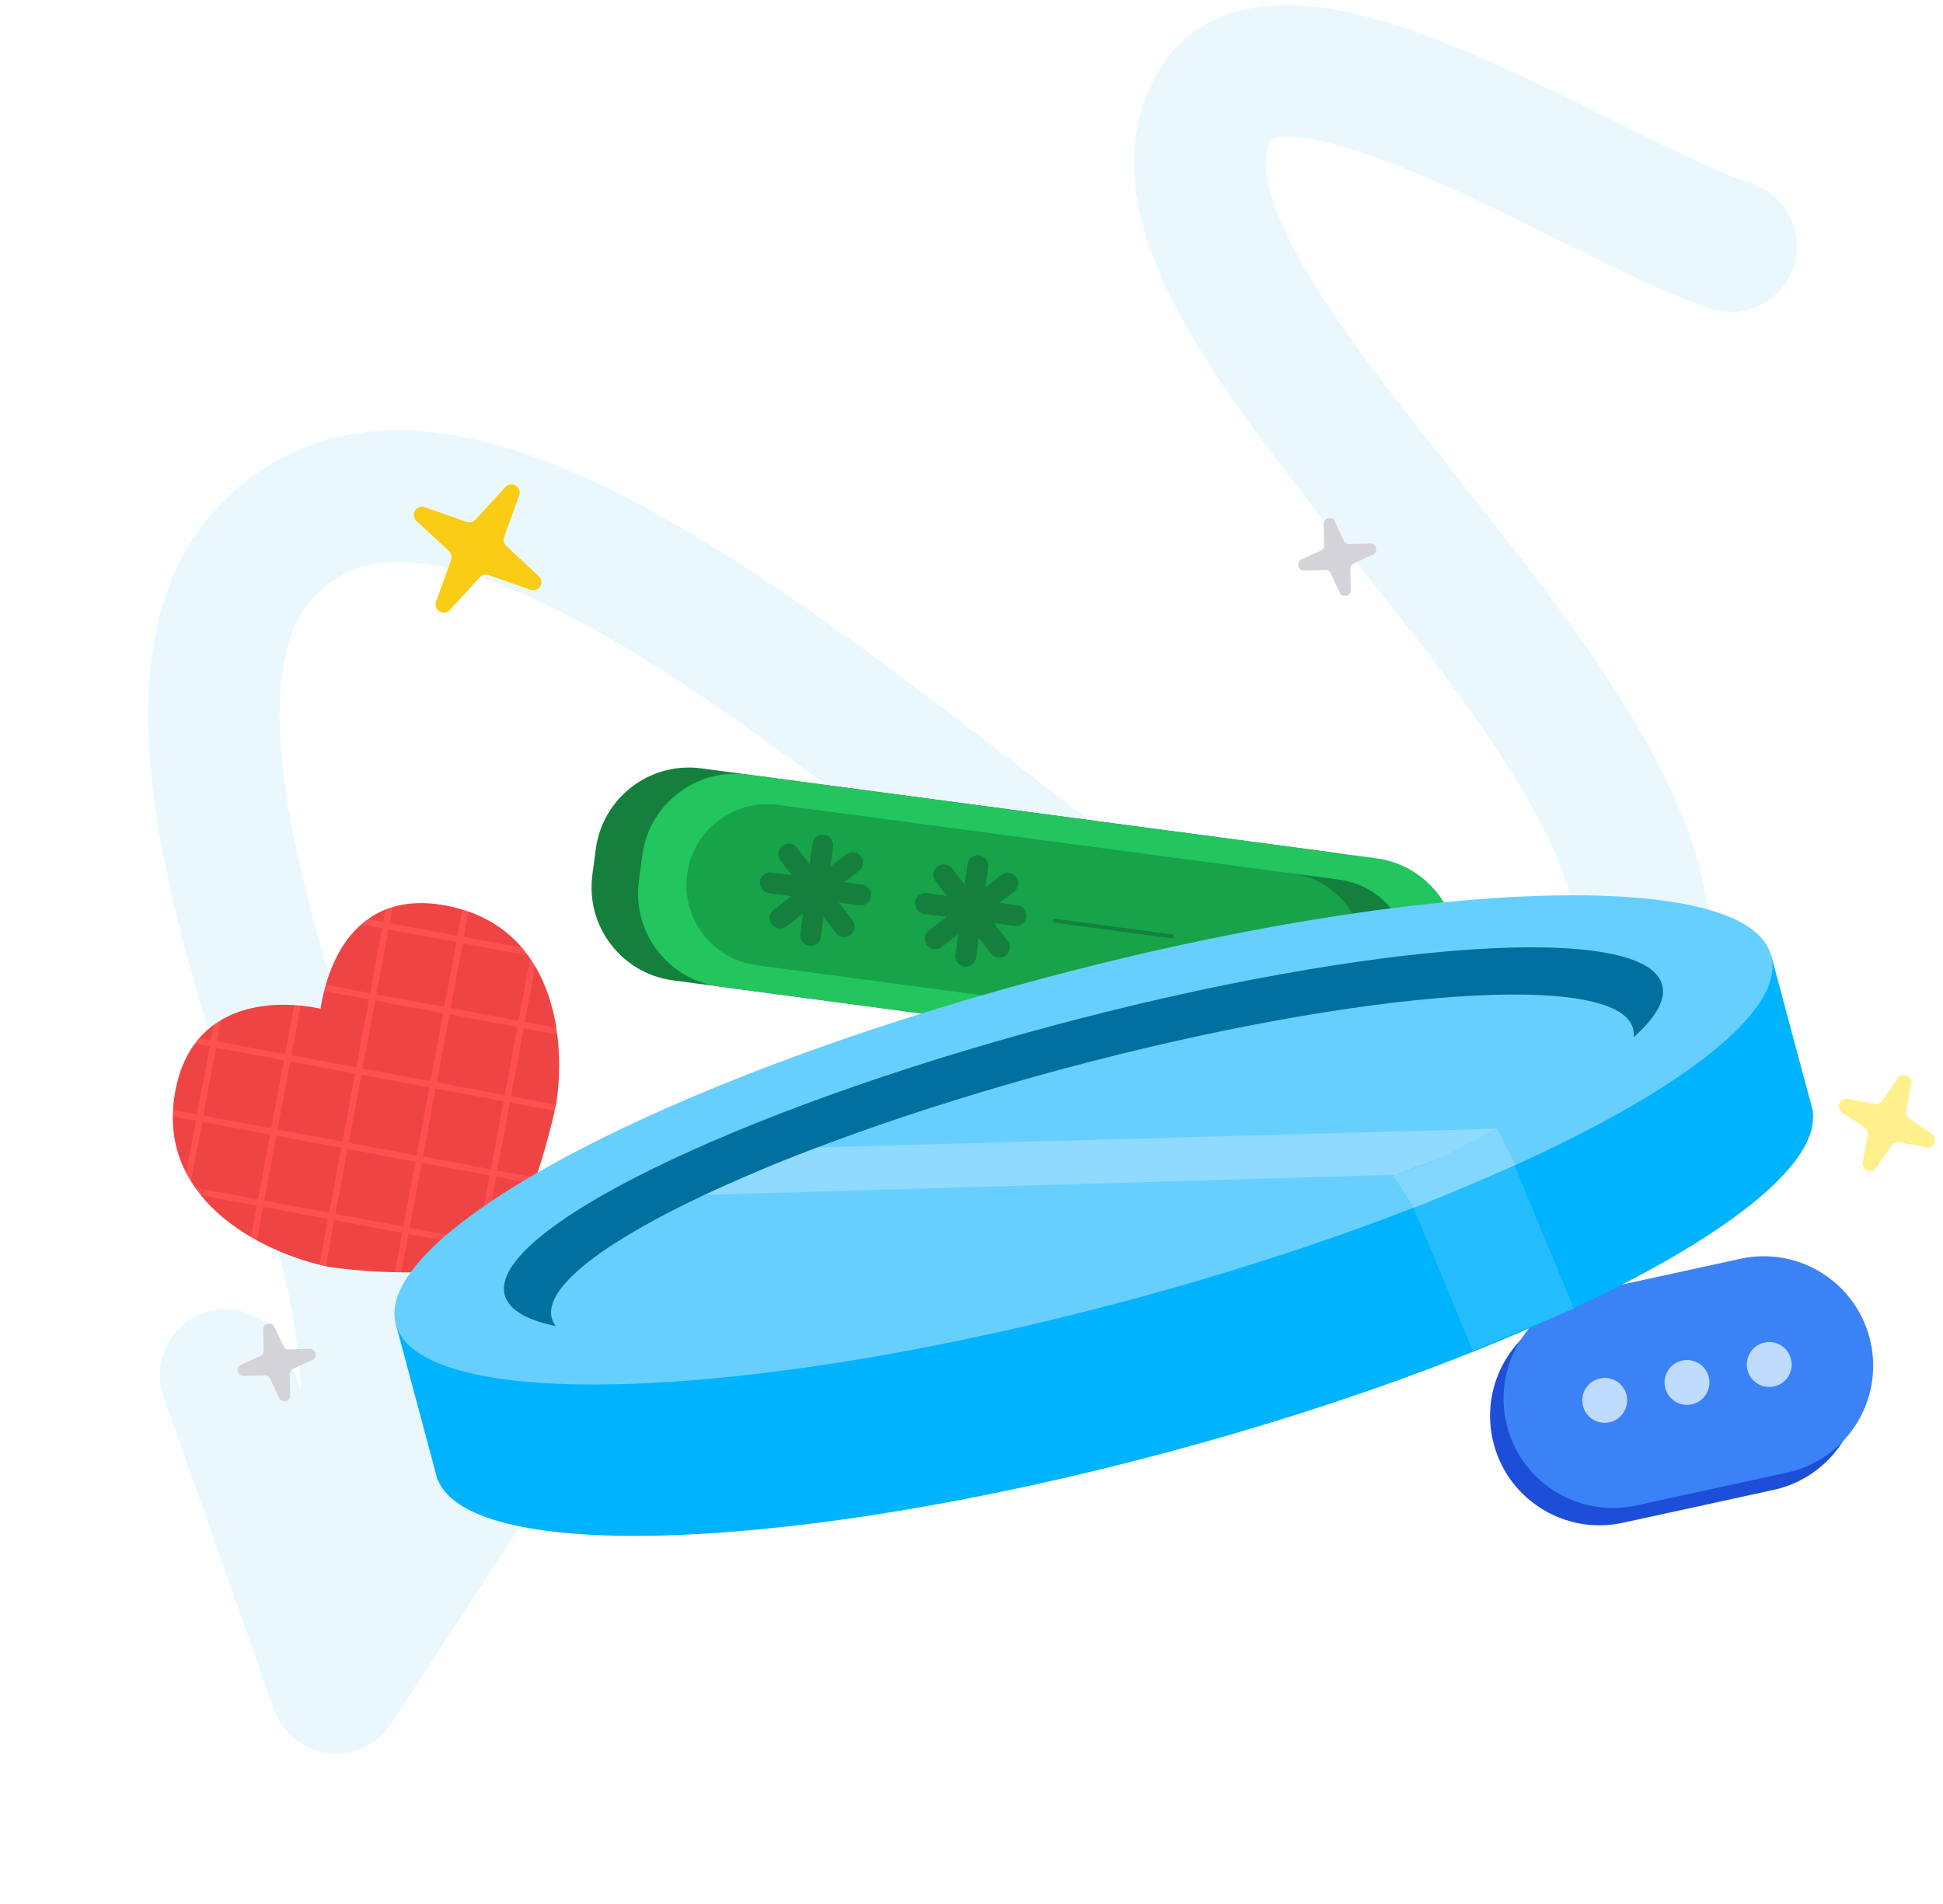
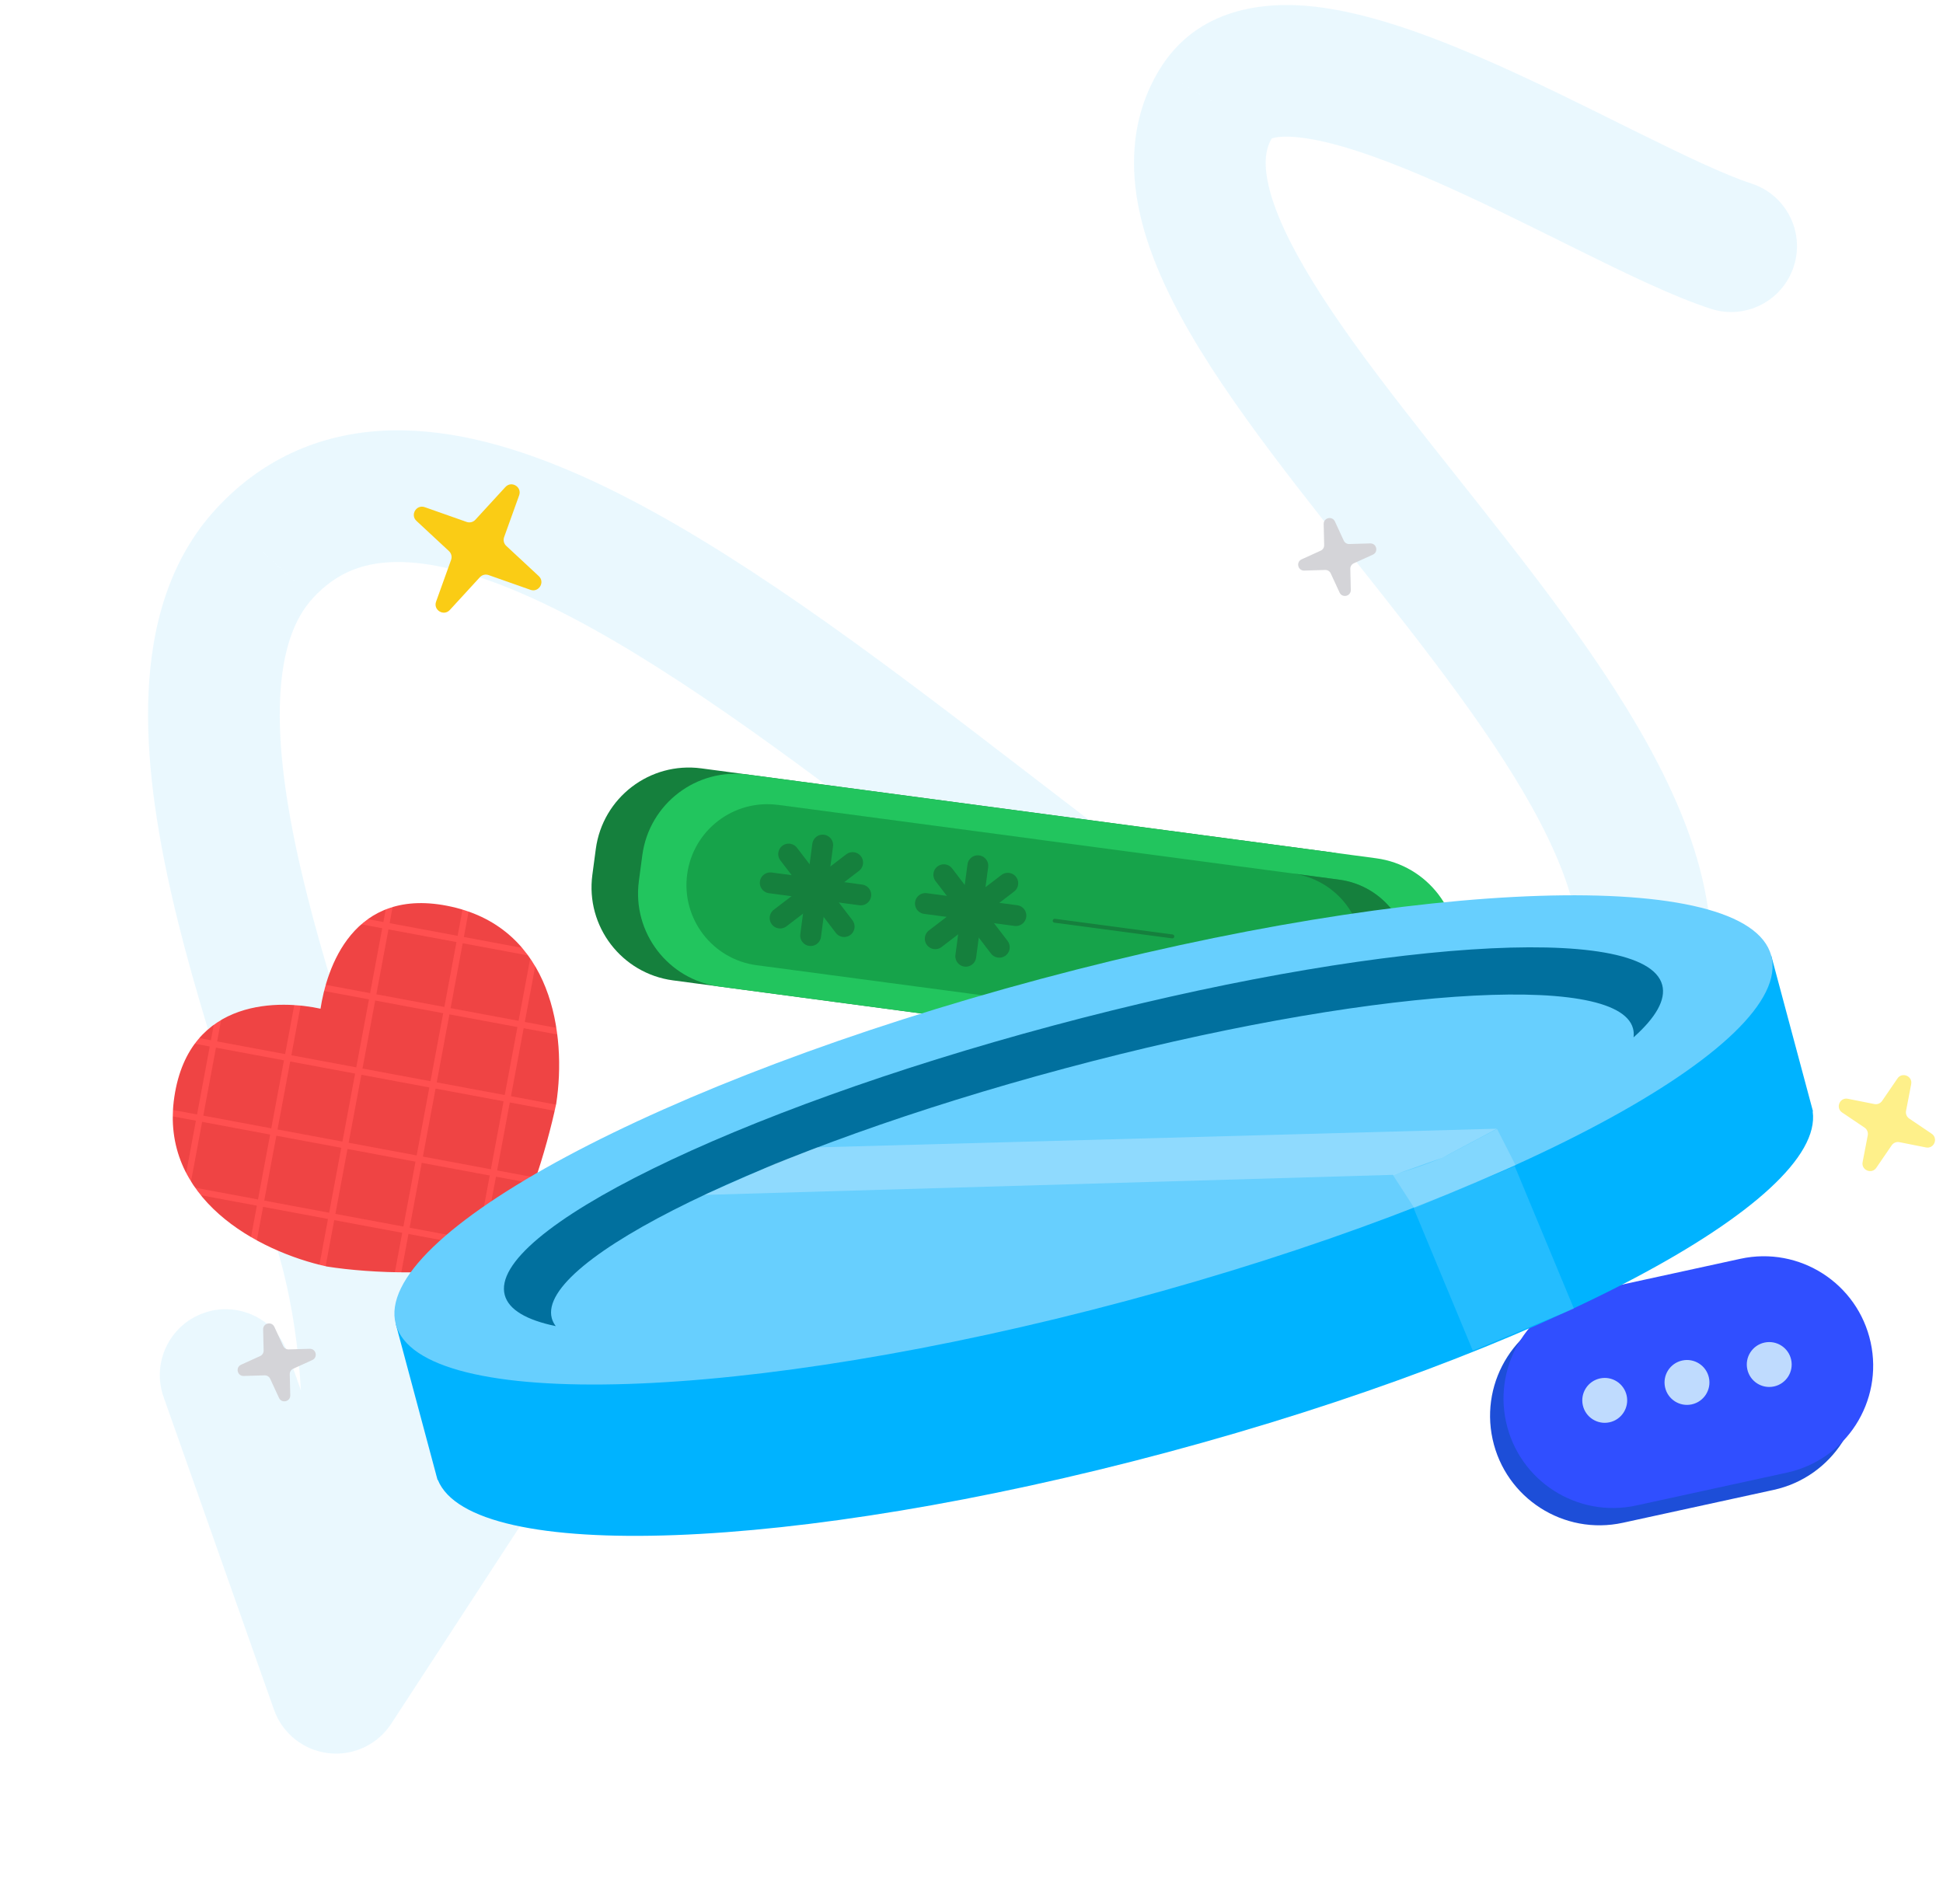
<svg xmlns="http://www.w3.org/2000/svg" width="295" height="289" viewBox="0 0 295 289" fill="none">
  <path opacity="0.5" d="M42.997 245.782C41.681 251.145 44.962 256.56 50.326 257.877C55.69 259.193 61.105 255.911 62.421 250.548L42.997 245.782ZM40.149 84.047L47.504 90.822L47.507 90.819L40.149 84.047ZM239.209 166.115L232.691 158.531L232.69 158.532L239.209 166.115ZM184.583 15.755L176.041 10.556L176.038 10.561L184.583 15.755ZM259.738 46.887C264.99 48.596 270.632 45.723 272.34 40.471C274.049 35.219 271.176 29.576 265.924 27.868L259.738 46.887ZM43.696 205.46C41.858 200.252 36.146 197.52 30.938 199.358C25.73 201.197 22.998 206.909 24.836 212.117L43.696 205.46ZM51.026 256.268L41.596 259.597C42.863 263.186 46.057 265.745 49.836 266.197C53.615 266.65 57.324 264.918 59.403 261.73L51.026 256.268ZM90.85 213.495C93.866 208.868 92.561 202.672 87.934 199.656C83.308 196.64 77.112 197.945 74.096 202.572L90.85 213.495ZM52.709 248.165C62.421 250.548 62.421 250.545 62.422 250.543C62.422 250.542 62.423 250.54 62.423 250.538C62.424 250.534 62.425 250.529 62.426 250.525C62.429 250.515 62.432 250.504 62.435 250.49C62.441 250.464 62.449 250.43 62.459 250.389C62.478 250.307 62.504 250.197 62.536 250.058C62.6 249.782 62.687 249.393 62.791 248.901C63 247.918 63.281 246.517 63.588 244.76C64.201 241.252 64.925 236.297 65.394 230.392C66.325 218.682 66.294 202.761 62.079 186.868L42.747 191.995C46.172 204.906 46.288 218.353 45.457 228.807C45.046 233.986 44.411 238.313 43.886 241.316C43.624 242.816 43.391 243.978 43.228 244.743C43.147 245.126 43.083 245.409 43.043 245.585C43.023 245.672 43.008 245.733 43.001 245.767C42.997 245.783 42.994 245.793 42.994 245.795C42.993 245.797 42.993 245.796 42.994 245.794C42.994 245.793 42.995 245.791 42.995 245.789C42.995 245.788 42.996 245.786 42.996 245.786C42.997 245.784 42.997 245.782 52.709 248.165ZM62.079 186.868C60.08 179.332 56.972 170.101 53.974 160.803C50.911 151.305 47.853 141.416 45.648 131.848C43.428 122.214 42.201 113.429 42.529 106.085C42.858 98.723 44.691 93.876 47.504 90.822L32.793 77.272C25.589 85.094 22.992 95.257 22.549 105.193C22.104 115.147 23.764 125.947 26.159 136.34C28.569 146.799 31.856 157.378 34.939 166.941C38.087 176.704 40.926 185.129 42.747 191.995L62.079 186.868ZM47.507 90.819C50.943 87.085 54.894 85.459 59.87 85.344C65.25 85.22 72.035 86.894 80.283 90.58C96.86 97.987 116.031 111.943 136.049 127.239C155.556 142.146 175.924 158.376 193.629 168.675C202.49 173.829 211.494 177.998 220.027 179.583C228.804 181.214 238.113 180.244 245.728 173.698L232.69 158.532C231.092 159.906 228.626 160.839 223.681 159.92C218.492 158.956 211.827 156.123 203.686 151.387C187.387 141.907 168.423 126.807 148.192 111.348C128.47 96.278 107.496 80.833 88.442 72.32C78.875 68.045 68.973 65.129 59.409 65.349C49.443 65.579 40.194 69.231 32.791 77.275L47.507 90.819ZM245.726 173.699C253.041 167.413 257.501 159.928 259.108 151.524C260.677 143.319 259.365 135.1 256.714 127.406C251.525 112.343 240.275 96.79 229.336 82.719C217.905 68.014 206.743 54.821 199.364 42.843C195.721 36.931 193.497 32.065 192.605 28.172C191.756 24.467 192.257 22.384 193.128 20.95L176.038 10.561C171.712 17.678 171.466 25.464 173.11 32.639C174.711 39.627 178.22 46.653 182.336 53.334C190.476 66.545 202.941 81.352 213.546 94.994C224.643 109.269 233.839 122.409 237.805 133.921C239.732 139.514 240.174 144.054 239.464 147.768C238.792 151.284 236.937 154.882 232.691 158.531L245.726 173.699ZM193.125 20.955C193.145 20.922 193.11 20.982 193.025 21.046C192.953 21.101 192.975 21.059 193.2 20.988C193.743 20.814 195.022 20.612 197.368 20.88C202.152 21.427 208.661 23.578 216.39 26.89C223.977 30.142 231.86 34.114 239.409 37.849C246.635 41.425 254.018 45.027 259.738 46.887L265.924 27.868C261.876 26.551 255.911 23.7 248.279 19.924C240.97 16.307 232.485 12.028 224.268 8.507C216.192 5.046 207.459 1.903 199.638 1.009C192.029 0.14 181.765 1.151 176.041 10.556L193.125 20.955ZM24.836 212.117L41.596 259.597L60.455 252.94L43.696 205.46L24.836 212.117ZM59.403 261.73L90.85 213.495L74.096 202.572L42.649 250.807L59.403 261.73Z" fill="#D6F2FE" />
  <rect width="32.477" height="124.76" rx="14.258" transform="matrix(0.132066 -0.991241 -0.991241 -0.132066 211.719 163.453)" fill="#15803D" />
  <rect width="32.477" height="124.76" rx="14.258" transform="matrix(0.132066 -0.991241 -0.991241 -0.132066 218.781 164.395)" fill="#22C55E" />
  <rect width="24.556" height="110.501" rx="12.278" transform="matrix(0.132066 -0.991241 -0.991241 -0.132066 212.242 159.529)" fill="#16A34A" />
  <path fill-rule="evenodd" clip-rule="evenodd" d="M213.866 147.36C212.97 154.081 206.795 158.804 200.074 157.909L193.319 157.009C199.919 157.72 205.918 153.04 206.799 146.422C207.695 139.701 202.972 133.526 196.25 132.63L117.812 122.18C117.916 122.191 118.02 122.203 118.124 122.217L203.317 133.568C210.038 134.463 214.761 140.638 213.866 147.36Z" fill="#15803D" />
  <path d="M124.906 128.314L123.076 142.055" stroke="#15803D" stroke-width="3.168" stroke-linecap="round" />
  <path d="M129.453 130.973L118.442 139.394" stroke="#15803D" stroke-width="3.168" stroke-linecap="round" />
  <path d="M119.742 129.68L128.164 140.69" stroke="#15803D" stroke-width="3.168" stroke-linecap="round" />
  <path d="M130.688 135.881L116.947 134.05" stroke="#15803D" stroke-width="3.168" stroke-linecap="round" />
  <path d="M148.461 131.453L146.63 145.194" stroke="#15803D" stroke-width="3.168" stroke-linecap="round" />
  <path d="M153.008 134.111L141.997 142.533" stroke="#15803D" stroke-width="3.168" stroke-linecap="round" />
  <path d="M143.297 132.818L151.719 143.829" stroke="#15803D" stroke-width="3.168" stroke-linecap="round" />
  <path d="M154.242 139.02L140.501 137.189" stroke="#15803D" stroke-width="3.168" stroke-linecap="round" />
  <path d="M203.117 145.528L185.254 143.148" stroke="#15803D" stroke-width="0.594" stroke-linecap="round" />
  <path d="M177.992 142.183L160.129 139.803" stroke="#15803D" stroke-width="0.594" stroke-linecap="round" />
  <path d="M30.464 158.12C32.139 156.123 34.225 154.853 36.43 154.082C40.855 152.534 45.73 153.004 48.559 153.63L49.062 153.742L49.14 153.232C49.577 150.356 50.754 145.741 53.648 142.275C55.088 140.549 56.95 139.112 59.36 138.307C61.771 137.502 64.761 137.318 68.475 138.15C75.91 139.816 80.171 144.522 82.388 150.132C84.613 155.759 84.776 162.295 83.97 167.538C83.27 170.809 82.087 175.354 80.517 179.796C78.964 184.193 77.047 188.444 74.878 191.268C71.454 192.28 66.854 192.69 62.262 192.712C57.617 192.735 53.021 192.361 49.729 191.837C44.546 190.698 38.266 188.147 33.577 183.998C28.9 179.858 25.819 174.146 26.944 166.624C27.506 162.864 28.79 160.116 30.464 158.12Z" fill="#EF4444" stroke="#EF4444" stroke-width="0.963" />
  <g style="mix-blend-mode:color-dodge">
    <path fill-rule="evenodd" clip-rule="evenodd" d="M28.262 178.099L29.742 170.166L26.225 169.511C26.228 169.19 26.238 168.865 26.257 168.537L29.919 169.22L31.844 158.896L29.567 158.471C29.787 158.173 30.015 157.889 30.25 157.619L32.021 157.949L32.46 155.595C32.823 155.33 33.196 155.087 33.576 154.863L32.968 158.126L43.291 160.051L44.68 152.606C45.01 152.627 45.332 152.653 45.645 152.684L44.238 160.228L54.092 162.066L56.018 151.742L49.199 150.47C49.276 150.166 49.36 149.854 49.451 149.538L56.194 150.795L58.032 140.941L54.848 140.347C55.166 140.069 55.5 139.804 55.85 139.554L58.209 139.994L58.566 138.078C58.904 137.945 59.253 137.825 59.613 137.717L59.156 140.171L69.479 142.096L70.223 138.109C70.537 138.204 70.845 138.305 71.146 138.411L70.426 142.273L79.268 143.922C79.586 144.295 79.888 144.678 80.175 145.071L70.249 143.22L68.412 153.074L78.735 155L80.501 145.532C80.768 145.92 81.02 146.316 81.259 146.721L79.682 155.176L84.464 156.068C84.516 156.403 84.564 156.739 84.606 157.074L79.505 156.123L77.58 166.447L84.418 167.722C84.353 168.025 84.283 168.339 84.21 168.663L77.403 167.394L75.478 177.717L81.36 178.814C81.256 179.121 81.15 179.428 81.043 179.735L75.301 178.664L73.463 188.518L76.863 189.152C76.685 189.454 76.505 189.747 76.323 190.031L73.287 189.465L72.762 192.279C72.43 192.346 72.091 192.409 71.747 192.468L72.34 189.288L62.016 187.363L60.93 193.187C60.603 193.183 60.278 193.178 59.953 193.171L61.069 187.186L50.746 185.261L49.439 192.264C49.13 192.195 48.817 192.12 48.501 192.041L49.799 185.084L39.945 183.246L38.995 188.339C38.697 188.176 38.402 188.009 38.108 187.838L38.998 183.069L30.489 181.482C30.189 181.112 29.901 180.732 29.627 180.342L39.174 182.123L41.012 172.269L30.689 170.343L29 179.395C28.738 178.974 28.492 178.542 28.262 178.099ZM41.189 171.322L30.865 169.396L32.791 159.073L43.114 160.998L41.189 171.322ZM57.141 150.972L58.979 141.118L69.303 143.043L67.465 152.897L57.141 150.972ZM74.354 178.487L72.516 188.341L62.193 186.416L64.031 176.562L74.354 178.487ZM63.084 176.385L61.246 186.239L50.922 184.314L52.76 174.46L63.084 176.385ZM51.813 174.283L49.975 184.137L40.121 182.299L41.959 172.445L51.813 174.283ZM51.99 173.336L42.136 171.498L44.061 161.175L53.915 163.013L51.99 173.336ZM55.039 162.242L56.964 151.919L67.288 153.844L65.362 164.168L55.039 162.242ZM66.309 164.345L68.235 154.021L78.559 155.946L76.633 166.27L66.309 164.345ZM66.133 165.291L76.456 167.217L74.531 177.541L64.207 175.615L66.133 165.291ZM65.186 165.115L63.26 175.438L52.937 173.513L54.862 163.189L65.186 165.115Z" fill="#DC2626" />
  </g>
  <path d="M41.655 201.466C41.248 200.587 39.929 200.893 39.951 201.862L40.025 205.066C40.033 205.423 39.827 205.751 39.502 205.899L36.602 207.218C35.715 207.621 36.023 208.952 36.998 208.924L40.182 208.83C40.539 208.82 40.869 209.024 41.019 209.348L42.364 212.257C42.77 213.137 44.09 212.83 44.068 211.862L43.994 208.658C43.985 208.3 44.191 207.972 44.517 207.824L47.416 206.506C48.304 206.102 47.995 204.771 47.02 204.8L43.837 204.893C43.479 204.904 43.15 204.7 43 204.375L41.655 201.466Z" fill="#D4D4D8" />
  <rect x="230.156" y="234.756" width="33.228" height="56.658" rx="16.614" transform="rotate(-102.302 230.156 234.756)" fill="#1D4ED8" />
-   <rect x="232.199" y="232.129" width="33.228" height="56.658" rx="16.614" transform="rotate(-102.302 232.199 232.129)" fill="#3B82F6" />
+   <rect x="232.199" y="232.129" width="33.228" height="56.658" rx="16.614" transform="rotate(-102.302 232.199 232.129)" fill="#304FFF" />
  <circle cx="243.642" cy="212.629" r="3.408" transform="rotate(-12.3022 243.642 212.629)" fill="#BFDBFE" />
  <circle cx="256.13" cy="209.908" r="3.408" transform="rotate(-12.3022 256.13 209.908)" fill="#BFDBFE" />
  <circle cx="268.618" cy="207.186" r="3.408" transform="rotate(-12.3022 268.618 207.186)" fill="#BFDBFE" />
  <path fill-rule="evenodd" clip-rule="evenodd" d="M201.444 163.193L268.927 145.111L275.262 168.752L275.215 168.764C277.137 182.398 233.863 205.338 177.217 220.516C120.572 235.694 71.625 237.464 66.473 224.697L66.432 224.708L66.292 224.185C66.273 224.121 66.254 224.057 66.237 223.992C66.22 223.927 66.203 223.862 66.188 223.797L60.098 201.066L127.574 182.986C138.784 178.89 151.083 174.997 164.087 171.512C177.091 168.028 189.689 165.25 201.444 163.193Z" fill="#00B3FF" />
  <ellipse cx="164.504" cy="173.082" rx="108.098" ry="25.291" transform="rotate(-15 164.504 173.082)" fill="#67CFFE" />
  <ellipse cx="164.504" cy="173.084" rx="90.966" ry="17.948" transform="rotate(-15 164.504 173.084)" fill="#67CFFE" />
  <path fill-rule="evenodd" clip-rule="evenodd" d="M248.017 157.51C251.396 154.5 252.967 151.786 252.367 149.548C249.799 139.963 208.378 142.733 159.85 155.736C111.323 168.738 74.067 187.05 76.635 196.636C77.234 198.872 79.95 200.436 84.377 201.355C84.092 200.98 83.89 200.578 83.775 200.148C81.42 191.361 116.26 174.391 161.592 162.245C206.924 150.098 245.582 147.374 247.936 156.161C248.051 156.592 248.078 157.042 248.017 157.51Z" fill="#01709E" />
  <rect opacity="0.15" x="214.625" y="183.451" width="16.628" height="23.423" transform="rotate(-22.5549 214.625 183.451)" fill="#EFF6FF" />
  <path opacity="0.2" d="M211.466 178.381C211.466 178.381 216.867 176.939 220.102 175.222C223.338 173.504 227.299 171.415 227.299 171.415L230.114 176.94L214.738 183.445L211.466 178.381Z" fill="#EFF6FF" />
  <path opacity="0.3" d="M106.944 181.432L117.676 176.693L124.075 174.219L227.251 171.382L218.992 175.775L211.647 178.38L106.944 181.432Z" fill="#EFF6FF" />
  <path d="M78.821 75.21C79.28 73.932 77.652 72.948 76.734 73.948L72.175 78.915C71.838 79.282 71.315 79.413 70.845 79.247L64.492 77.008C63.219 76.56 62.243 78.174 63.231 79.092L68.166 83.679C68.531 84.018 68.658 84.542 68.489 85.01L66.208 91.355C65.749 92.633 67.377 93.617 68.295 92.617L72.854 87.65C73.191 87.283 73.714 87.152 74.184 87.318L80.537 89.557C81.81 90.005 82.786 88.391 81.798 87.473L76.863 82.886C76.499 82.547 76.371 82.023 76.54 81.555L78.821 75.21Z" fill="#FACC15" />
  <path d="M290.17 164.616C290.406 163.39 288.794 162.718 288.089 163.749L285.757 167.158C285.496 167.538 285.034 167.727 284.582 167.637L280.556 166.836C279.323 166.591 278.645 168.217 279.687 168.92L283.09 171.216C283.472 171.474 283.663 171.935 283.576 172.388L282.796 176.445C282.56 177.671 284.171 178.343 284.877 177.312L287.209 173.903C287.469 173.522 287.932 173.334 288.384 173.424L292.41 174.225C293.643 174.47 294.32 172.844 293.279 172.141L289.876 169.844C289.494 169.586 289.303 169.125 289.39 168.673L290.17 164.616Z" fill="#FEF08A" />
  <path d="M202.674 79.177C202.268 78.298 200.948 78.604 200.971 79.573L201.044 82.776C201.053 83.134 200.847 83.462 200.521 83.61L197.622 84.929C196.734 85.332 197.043 86.663 198.018 86.635L201.201 86.541C201.559 86.531 201.888 86.735 202.038 87.059L203.383 89.968C203.79 90.848 205.109 90.541 205.087 89.573L205.013 86.369C205.005 86.011 205.211 85.683 205.536 85.535L208.436 84.217C209.323 83.813 209.015 82.482 208.04 82.511L204.856 82.604C204.499 82.615 204.169 82.411 204.019 82.086L202.674 79.177Z" fill="#D4D4D8" />
</svg>
